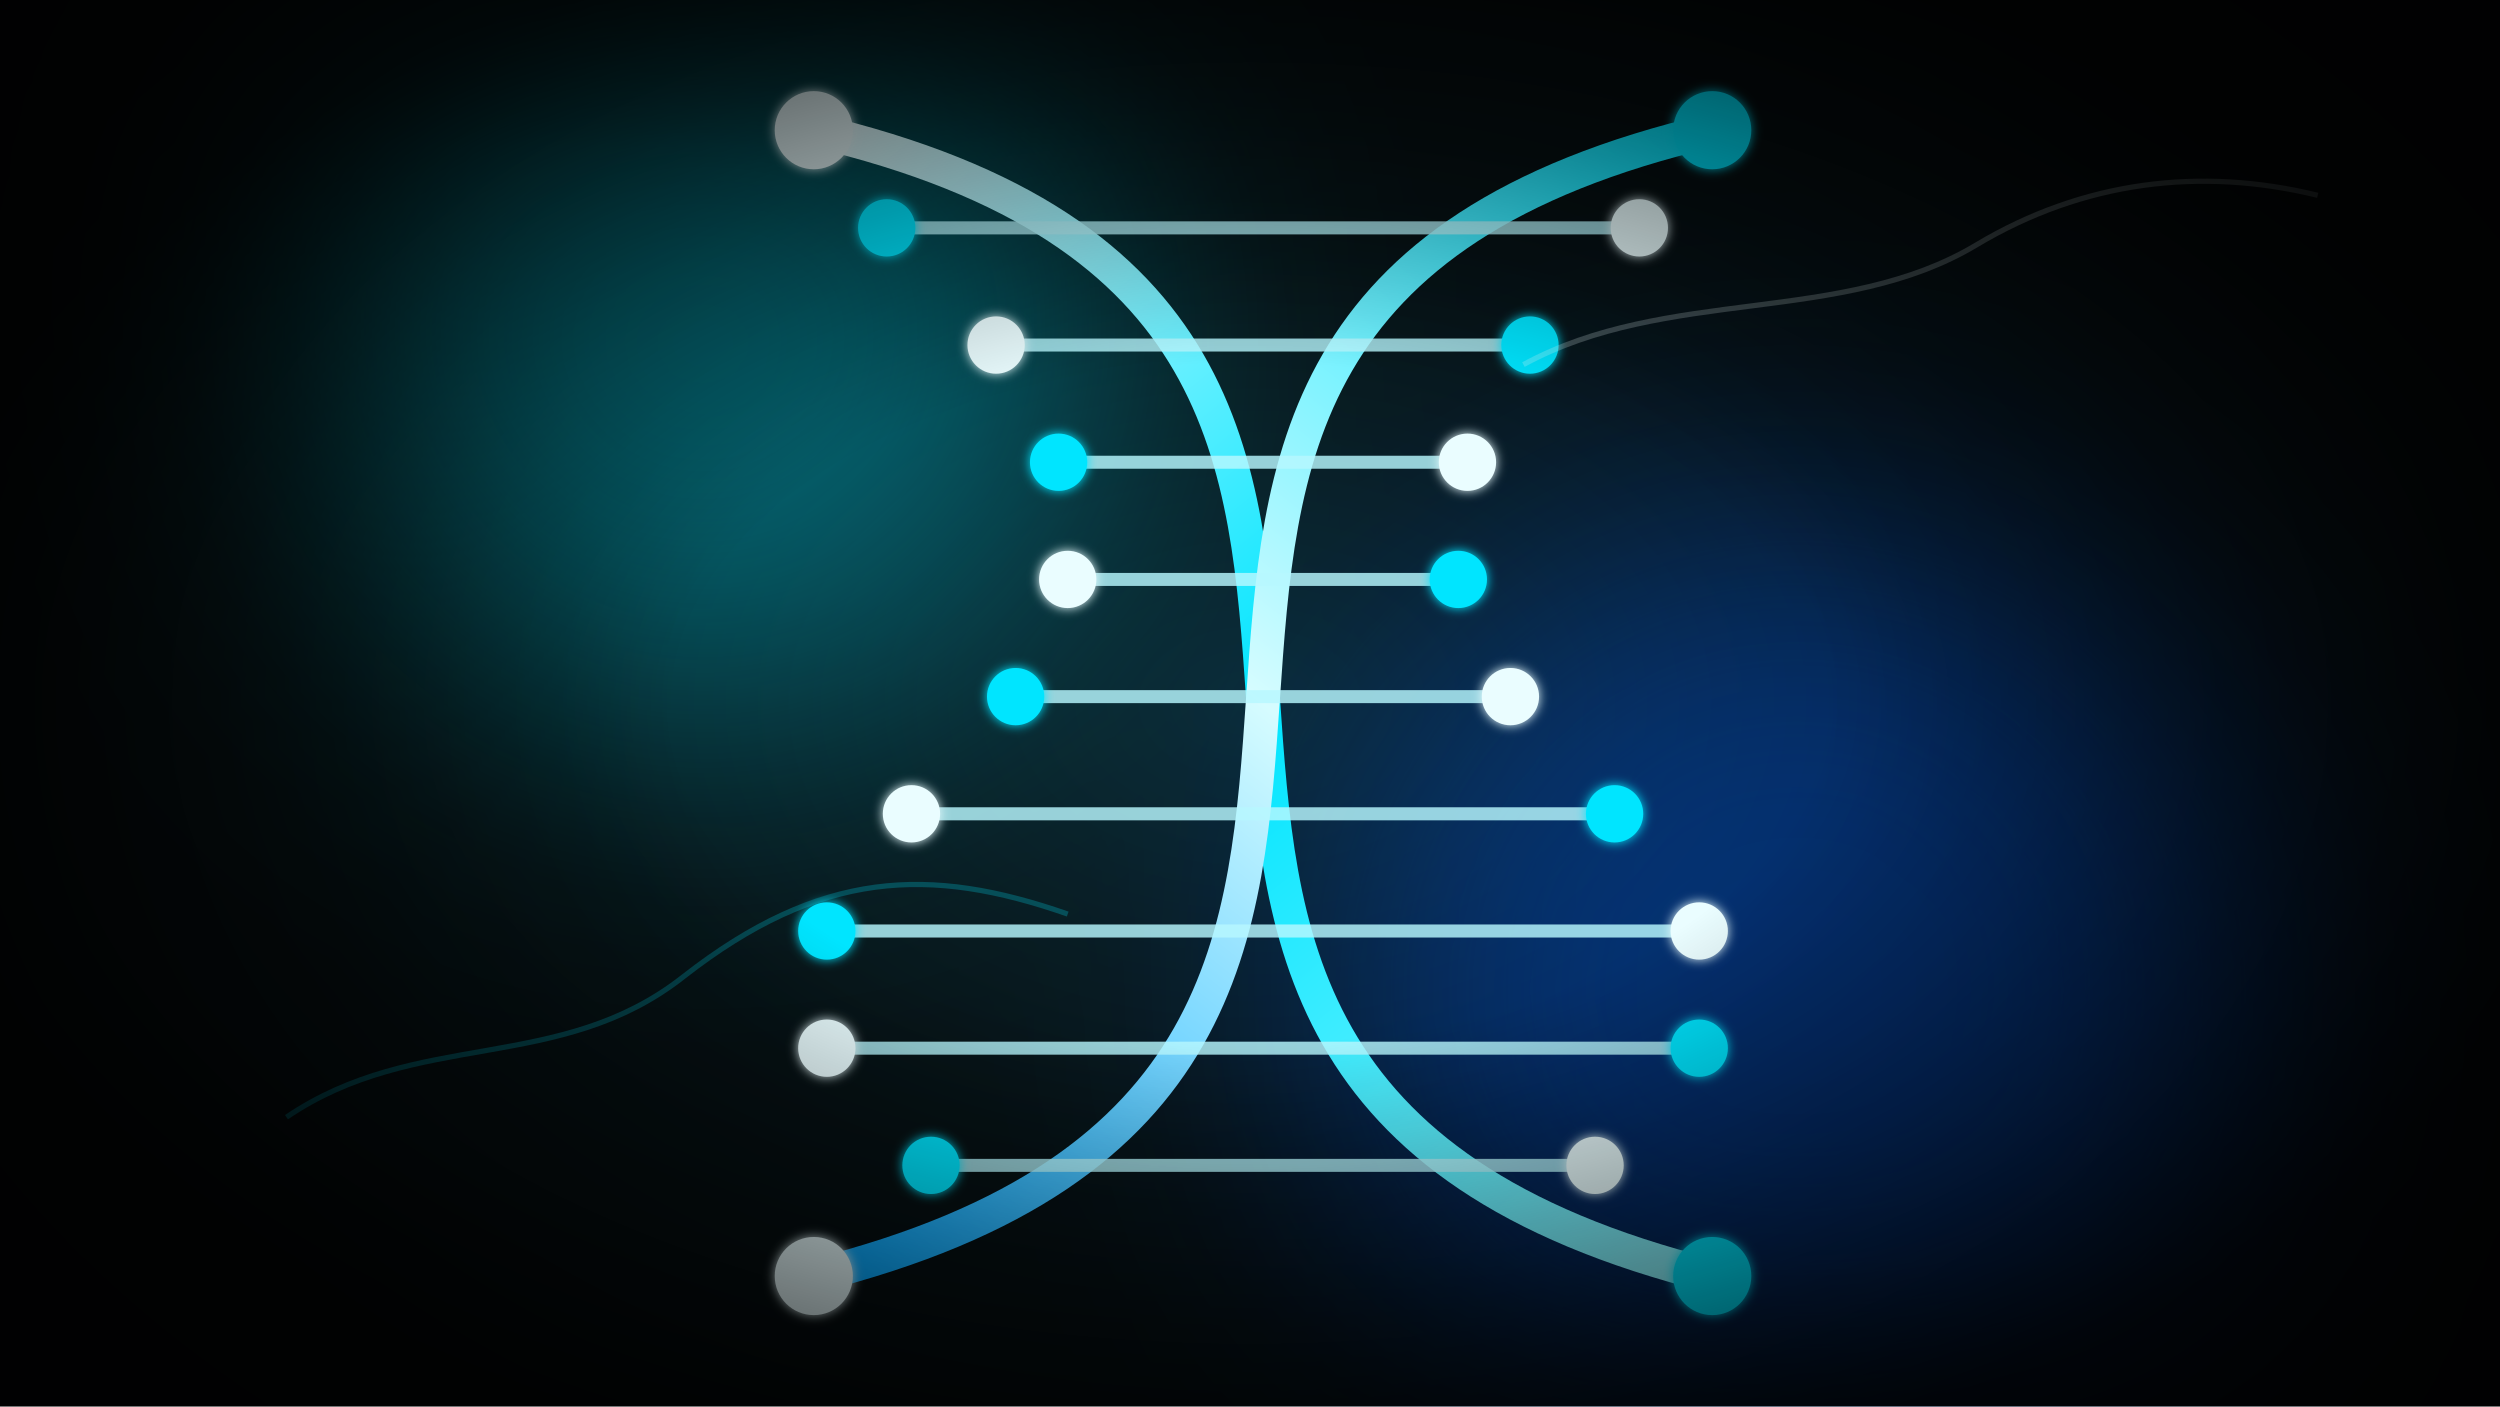
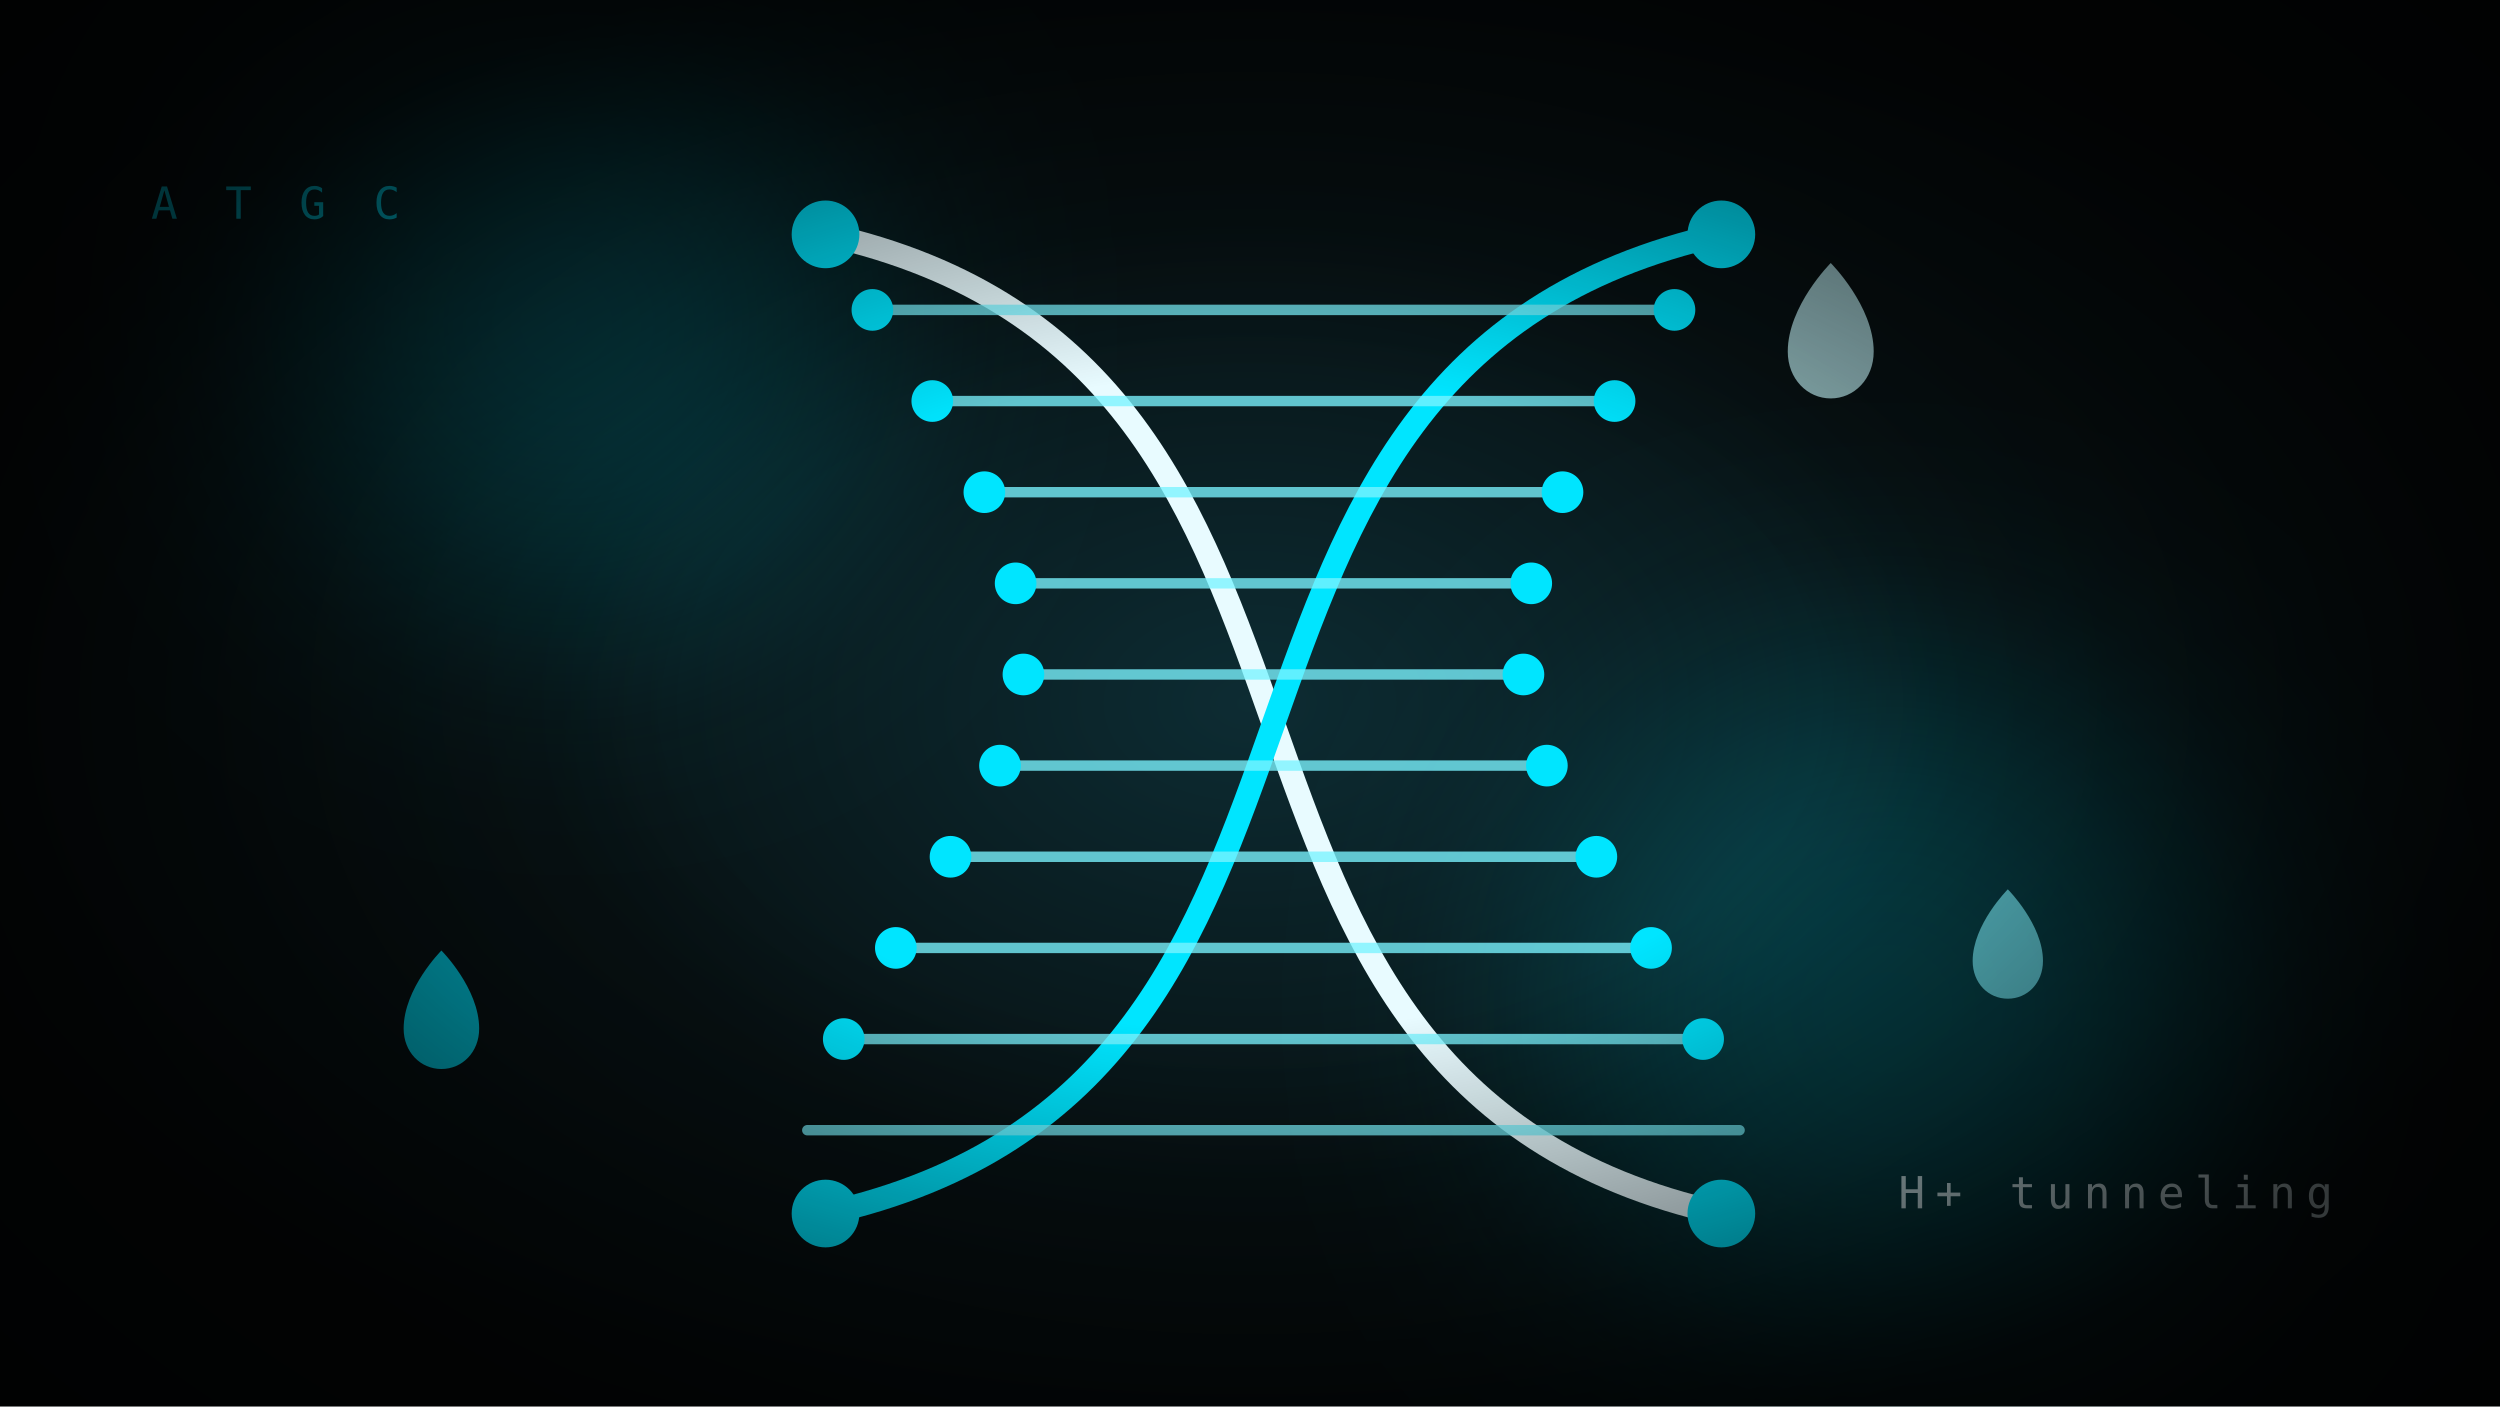
<svg xmlns="http://www.w3.org/2000/svg" width="1920" height="1080" viewBox="0 0 1920 1080" fill="none">
-   <rect width="1920" height="1080" fill="#030607" />
-   <rect width="1920" height="1080" fill="url(#background)" />
-   <g opacity="0.38" filter="url(#softBlur)">
-     <circle cx="540" cy="250" r="300" fill="#00E5FF" />
-     <circle cx="1380" cy="760" r="360" fill="#005DFF" />
+   <rect width="1920" height="1080" fill="#050708" />
+   <rect width="1920" height="1080" fill="url(#bg)" />
+   <g opacity="0.22">
+     <circle cx="435" cy="248" r="220" fill="#00E5FF" filter="url(#blur)" />
+     <circle cx="1450" cy="775" r="260" fill="#00E5FF" filter="url(#blur)" />
  </g>
-   <g transform="translate(345 60)">
-     <path d="M280 40C920 190 330 760 970 920" stroke="url(#strandA)" stroke-width="26" stroke-linecap="round" />
-     <path d="M970 40C330 190 920 760 280 920" stroke="url(#strandB)" stroke-width="26" stroke-linecap="round" />
-     <g stroke="#B7F8FF" stroke-width="10" stroke-linecap="round" opacity="0.82">
-       <path d="M336 115H914" />
-       <path d="M420 205H830" />
-       <path d="M468 295H782" />
-       <path d="M475 385H775" />
-       <path d="M435 475H815" />
-       <path d="M355 565H895" />
-       <path d="M290 655H960" />
-       <path d="M290 745H960" />
-       <path d="M370 835H880" />
+   <g transform="translate(470 120)">
+     <path d="M164 60C622 162 394 710 852 812" stroke="#E8FBFF" stroke-width="18" stroke-linecap="round" />
+     <path d="M852 60C394 162 622 710 164 812" stroke="#00E5FF" stroke-width="18" stroke-linecap="round" />
+     <g stroke="#7AF3FF" stroke-width="8" stroke-linecap="round" opacity="0.78">
+       <path d="M200 118H816" />
+       <path d="M246 188H770" />
+       <path d="M286 258H730" />
+       <path d="M310 328H706" />
+       <path d="M316 398H700" />
+       <path d="M298 468H718" />
+       <path d="M260 538H756" />
+       <path d="M218 608H798" />
+       <path d="M178 678H838" />
+       <path d="M150 748H866" />
    </g>
-     <g filter="url(#glow)">
-       <circle cx="280" cy="40" r="30" fill="#EAFDFF" />
-       <circle cx="970" cy="40" r="30" fill="#00E5FF" />
-       <circle cx="336" cy="115" r="22" fill="#00E5FF" />
-       <circle cx="914" cy="115" r="22" fill="#EAFDFF" />
-       <circle cx="420" cy="205" r="22" fill="#EAFDFF" />
-       <circle cx="830" cy="205" r="22" fill="#00E5FF" />
-       <circle cx="468" cy="295" r="22" fill="#00E5FF" />
-       <circle cx="782" cy="295" r="22" fill="#EAFDFF" />
-       <circle cx="475" cy="385" r="22" fill="#EAFDFF" />
-       <circle cx="775" cy="385" r="22" fill="#00E5FF" />
-       <circle cx="435" cy="475" r="22" fill="#00E5FF" />
-       <circle cx="815" cy="475" r="22" fill="#EAFDFF" />
-       <circle cx="355" cy="565" r="22" fill="#EAFDFF" />
-       <circle cx="895" cy="565" r="22" fill="#00E5FF" />
-       <circle cx="290" cy="655" r="22" fill="#00E5FF" />
-       <circle cx="960" cy="655" r="22" fill="#EAFDFF" />
-       <circle cx="290" cy="745" r="22" fill="#EAFDFF" />
-       <circle cx="960" cy="745" r="22" fill="#00E5FF" />
-       <circle cx="370" cy="835" r="22" fill="#00E5FF" />
-       <circle cx="880" cy="835" r="22" fill="#EAFDFF" />
-       <circle cx="280" cy="920" r="30" fill="#EAFDFF" />
-       <circle cx="970" cy="920" r="30" fill="#00E5FF" />
+     <g fill="#00E5FF">
+       <circle cx="164" cy="60" r="26" />
+       <circle cx="852" cy="60" r="26" />
+       <circle cx="200" cy="118" r="16" />
+       <circle cx="816" cy="118" r="16" />
+       <circle cx="246" cy="188" r="16" />
+       <circle cx="770" cy="188" r="16" />
+       <circle cx="286" cy="258" r="16" />
+       <circle cx="730" cy="258" r="16" />
+       <circle cx="310" cy="328" r="16" />
+       <circle cx="706" cy="328" r="16" />
+       <circle cx="316" cy="398" r="16" />
+       <circle cx="700" cy="398" r="16" />
+       <circle cx="298" cy="468" r="16" />
+       <circle cx="718" cy="468" r="16" />
+       <circle cx="260" cy="538" r="16" />
+       <circle cx="756" cy="538" r="16" />
+       <circle cx="218" cy="608" r="16" />
+       <circle cx="798" cy="608" r="16" />
+       <circle cx="178" cy="678" r="16" />
+       <circle cx="838" cy="678" r="16" />
+       <circle cx="164" cy="812" r="26" />
+       <circle cx="852" cy="812" r="26" />
    </g>
  </g>
-   <g opacity="0.24">
-     <path d="M220 858C320 790 430 825 525 750C630 668 714 665 820 702" stroke="#00E5FF" stroke-width="4" />
-     <path d="M1170 280C1280 220 1415 250 1518 188C1600 139 1690 128 1780 150" stroke="#EAFDFF" stroke-width="4" />
+   <g opacity="0.72">
+     <path d="M1373 270C1373 235 1406 202 1406 202C1406 202 1439 235 1439 270C1439 291 1424 306 1406 306C1388 306 1373 291 1373 270Z" fill="#C7FBFF" />
+     <path d="M310 790C310 759 339 730 339 730C339 730 368 759 368 790C368 808 355 821 339 821C323 821 310 808 310 790Z" fill="#00E5FF" />
+     <path d="M1515 738C1515 710 1542 683 1542 683C1542 683 1569 710 1569 738C1569 755 1557 767 1542 767C1527 767 1515 755 1515 738Z" fill="#7AF3FF" />
+   </g>
+   <g opacity="0.8" font-family="ui-monospace, SFMono-Regular, Menlo, monospace" font-size="34" letter-spacing="8">
+     <text x="116" y="168" fill="#00E5FF">A T G C</text>
+     <text x="1458" y="928" fill="#E8FBFF">H+ tunneling</text>
  </g>
  <rect width="1920" height="1080" fill="url(#vignette)" />
  <defs>
-     <radialGradient id="background" cx="0" cy="0" r="1" gradientUnits="userSpaceOnUse" gradientTransform="translate(960 540) rotate(90) scale(760 1120)">
-       <stop stop-color="#0B2730" />
-       <stop offset="0.48" stop-color="#061114" />
-       <stop offset="1" stop-color="#030607" />
+     <radialGradient id="bg" cx="0" cy="0" r="1" gradientUnits="userSpaceOnUse" gradientTransform="translate(960 540) rotate(90) scale(820 1240)">
+       <stop stop-color="#0D2C33" />
+       <stop offset="0.45" stop-color="#071113" />
+       <stop offset="1" stop-color="#050708" />
    </radialGradient>
-     <linearGradient id="strandA" x1="270" y1="40" x2="980" y2="920" gradientUnits="userSpaceOnUse">
-       <stop stop-color="#EAFDFF" />
-       <stop offset="0.5" stop-color="#00E5FF" />
-       <stop offset="1" stop-color="#94F6FF" />
-     </linearGradient>
-     <linearGradient id="strandB" x1="970" y1="40" x2="280" y2="920" gradientUnits="userSpaceOnUse">
-       <stop stop-color="#00E5FF" />
-       <stop offset="0.5" stop-color="#D6FCFF" />
-       <stop offset="1" stop-color="#00A6FF" />
-     </linearGradient>
-     <radialGradient id="vignette" cx="0" cy="0" r="1" gradientUnits="userSpaceOnUse" gradientTransform="translate(960 540) scale(1050 620)">
-       <stop offset="0.42" stop-color="#000" stop-opacity="0" />
-       <stop offset="1" stop-color="#000" stop-opacity="0.78" />
+     <radialGradient id="vignette" cx="0" cy="0" r="1" gradientUnits="userSpaceOnUse" gradientTransform="translate(960 540) scale(1050 600)">
+       <stop offset="0.42" stop-color="#000000" stop-opacity="0" />
+       <stop offset="1" stop-color="#000000" stop-opacity="0.72" />
    </radialGradient>
-     <filter id="softBlur" x="-300" y="-300" width="2520" height="1680" filterUnits="userSpaceOnUse">
-       <feGaussianBlur stdDeviation="120" />
-     </filter>
-     <filter id="glow" x="180" y="-60" width="890" height="1080" filterUnits="userSpaceOnUse">
-       <feGaussianBlur stdDeviation="4" result="blur" />
-       <feMerge>
-         <feMergeNode in="blur" />
-         <feMergeNode in="SourceGraphic" />
-       </feMerge>
+     <filter id="blur" x="-200" y="-200" width="2400" height="1600" filterUnits="userSpaceOnUse">
+       <feGaussianBlur stdDeviation="105" />
    </filter>
  </defs>
</svg>
